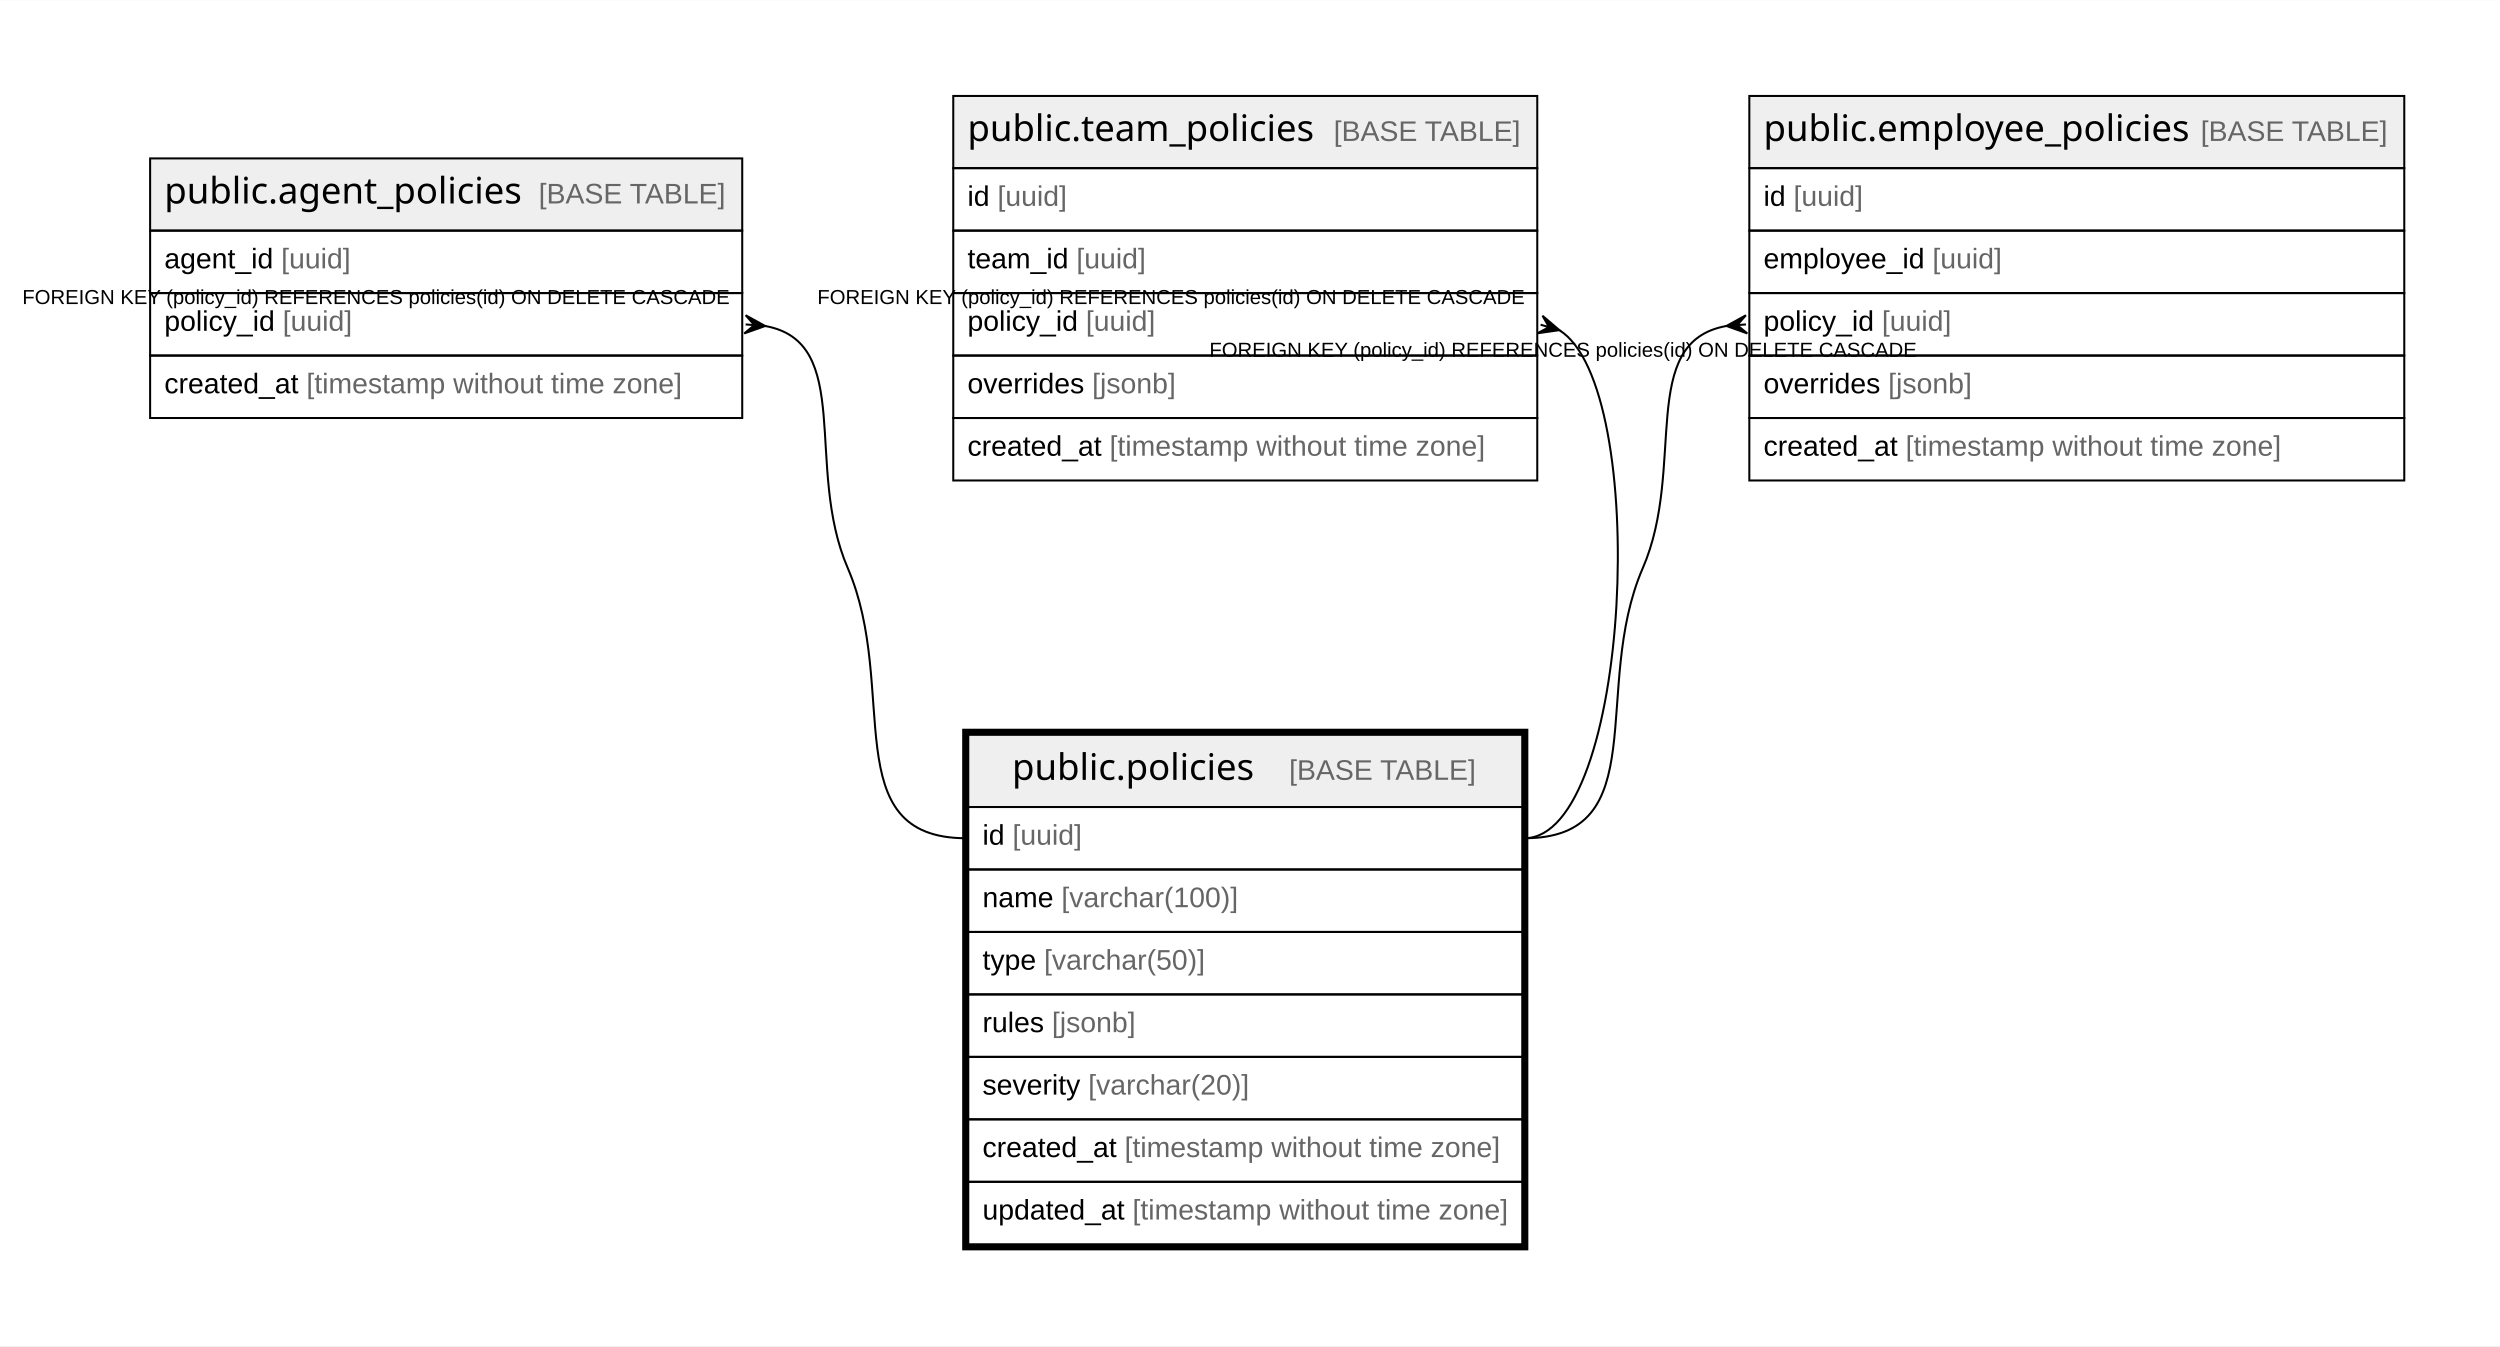
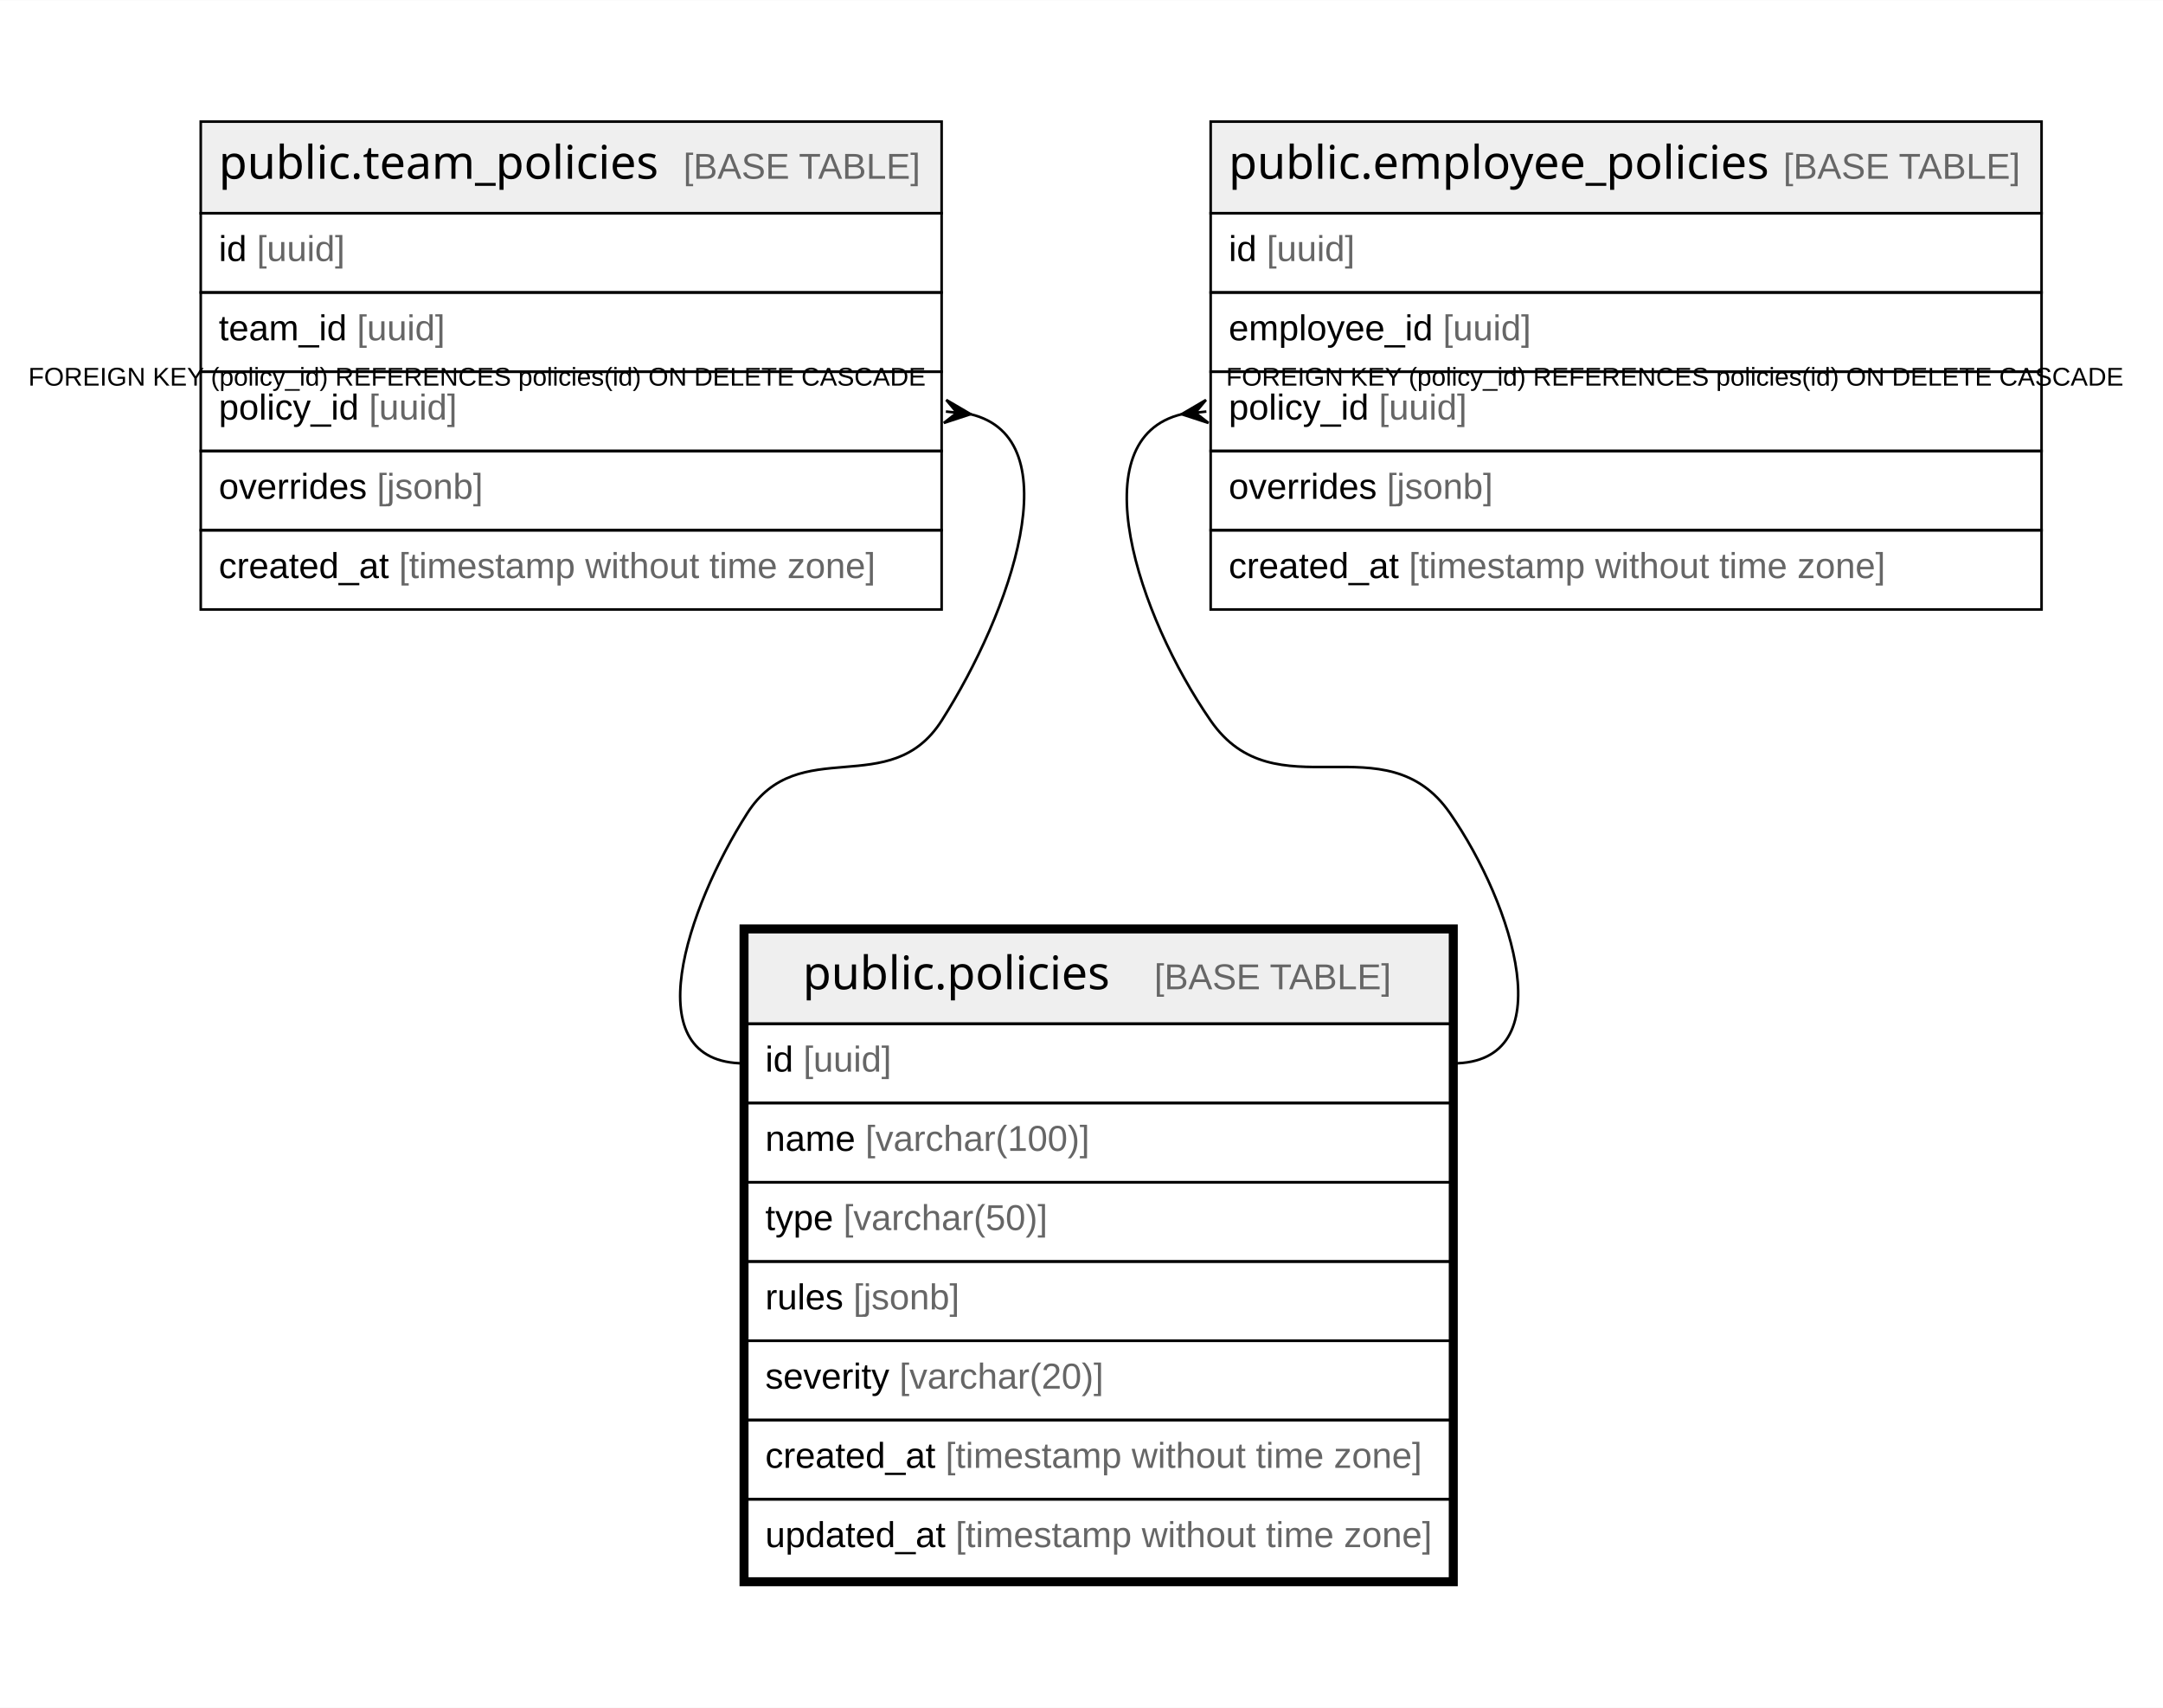
- <svg xmlns="http://www.w3.org/2000/svg" width="1233pt" height="664pt" viewBox="0.00 0.00 1232.66 663.60">
+ <svg xmlns="http://www.w3.org/2000/svg" width="841pt" height="664pt" viewBox="0.00 0.00 840.66 663.60">
  <g id="graph0" class="graph" transform="scale(1 1) rotate(0) translate(4 659.6)">
-     <polygon fill="white" stroke="none" points="-4,4 -4,-659.6 1228.66,-659.6 1228.66,4 -4,4" />
+     <polygon fill="white" stroke="none" points="-4,4 -4,-659.6 836.66,-659.6 836.66,4 -4,4" />
    <g id="node1" class="node">
-       <polygon fill="#efefef" stroke="none" points="473.42,-261.8 473.42,-297.4 746.57,-297.4 746.57,-261.8 473.42,-261.8" />
-       <polygon fill="none" stroke="black" points="473.42,-261.8 473.42,-297.4 746.57,-297.4 746.57,-261.8 473.42,-261.8" />
-       <text text-anchor="start" x="495.01" y="-275.2" font-family="Arial Bold" font-size="18.00">public.policies</text>
-       <text text-anchor="start" x="600.49" y="-275.2" font-family="Arial" font-size="14.00">    </text>
-       <text text-anchor="start" x="631.61" y="-275.2" font-family="Arial" font-size="14.00" fill="#666666">[BASE TABLE]</text>
-       <polygon fill="none" stroke="black" points="473.42,-231 473.42,-261.8 746.57,-261.8 746.57,-231 473.42,-231" />
-       <text text-anchor="start" x="480.42" y="-243.2" font-family="Arial" font-size="14.00">id </text>
-       <text text-anchor="start" x="495.21" y="-243.2" font-family="Arial" font-size="14.00" fill="#666666">[uuid]</text>
-       <polygon fill="none" stroke="black" points="473.42,-200.2 473.42,-231 746.57,-231 746.57,-200.2 473.42,-200.2" />
-       <text text-anchor="start" x="480.42" y="-212.4" font-family="Arial" font-size="14.00">name </text>
-       <text text-anchor="start" x="519.33" y="-212.4" font-family="Arial" font-size="14.00" fill="#666666">[varchar(100)]</text>
-       <polygon fill="none" stroke="black" points="473.42,-169.4 473.42,-200.2 746.57,-200.2 746.57,-169.4 473.42,-169.4" />
-       <text text-anchor="start" x="480.42" y="-181.6" font-family="Arial" font-size="14.00">type </text>
-       <text text-anchor="start" x="510.78" y="-181.6" font-family="Arial" font-size="14.00" fill="#666666">[varchar(50)]</text>
-       <polygon fill="none" stroke="black" points="473.42,-138.6 473.42,-169.4 746.57,-169.4 746.57,-138.6 473.42,-138.6" />
-       <text text-anchor="start" x="480.42" y="-150.8" font-family="Arial" font-size="14.00">rules </text>
-       <text text-anchor="start" x="514.66" y="-150.8" font-family="Arial" font-size="14.00" fill="#666666">[jsonb]</text>
-       <polygon fill="none" stroke="black" points="473.42,-107.8 473.42,-138.6 746.57,-138.6 746.57,-107.8 473.42,-107.8" />
-       <text text-anchor="start" x="480.42" y="-120" font-family="Arial" font-size="14.00">severity </text>
-       <text text-anchor="start" x="532.55" y="-120" font-family="Arial" font-size="14.00" fill="#666666">[varchar(20)]</text>
-       <polygon fill="none" stroke="black" points="473.42,-77 473.42,-107.8 746.57,-107.8 746.57,-77 473.42,-77" />
-       <text text-anchor="start" x="480.42" y="-89.2" font-family="Arial" font-size="14.00">created_at </text>
-       <text text-anchor="start" x="550.47" y="-89.2" font-family="Arial" font-size="14.00" fill="#666666">[timestamp without time zone]</text>
-       <polygon fill="none" stroke="black" points="473.42,-46.2 473.42,-77 746.57,-77 746.57,-46.2 473.42,-46.2" />
-       <text text-anchor="start" x="480.42" y="-58.4" font-family="Arial" font-size="14.00">updated_at </text>
-       <text text-anchor="start" x="554.38" y="-58.4" font-family="Arial" font-size="14.00" fill="#666666">[timestamp without time zone]</text>
-       <polygon fill="none" stroke="black" stroke-width="3" points="471.92,-44.7 471.92,-298.9 748.07,-298.9 748.07,-44.7 471.92,-44.7" />
+       <polygon fill="#efefef" stroke="none" points="286.42,-261.8 286.42,-297.4 559.57,-297.4 559.57,-261.8 286.42,-261.8" />
+       <polygon fill="none" stroke="black" points="286.42,-261.8 286.42,-297.4 559.57,-297.4 559.57,-261.8 286.42,-261.8" />
+       <text text-anchor="start" x="308.01" y="-275.2" font-family="Arial Bold" font-size="18.00">public.policies</text>
+       <text text-anchor="start" x="413.49" y="-275.2" font-family="Arial" font-size="14.00">    </text>
+       <text text-anchor="start" x="444.61" y="-275.2" font-family="Arial" font-size="14.00" fill="#666666">[BASE TABLE]</text>
+       <polygon fill="none" stroke="black" points="286.42,-231 286.42,-261.8 559.57,-261.8 559.57,-231 286.42,-231" />
+       <text text-anchor="start" x="293.42" y="-243.2" font-family="Arial" font-size="14.00">id </text>
+       <text text-anchor="start" x="308.21" y="-243.2" font-family="Arial" font-size="14.00" fill="#666666">[uuid]</text>
+       <polygon fill="none" stroke="black" points="286.42,-200.2 286.42,-231 559.57,-231 559.57,-200.2 286.42,-200.2" />
+       <text text-anchor="start" x="293.42" y="-212.4" font-family="Arial" font-size="14.00">name </text>
+       <text text-anchor="start" x="332.33" y="-212.4" font-family="Arial" font-size="14.00" fill="#666666">[varchar(100)]</text>
+       <polygon fill="none" stroke="black" points="286.42,-169.4 286.42,-200.2 559.57,-200.2 559.57,-169.4 286.42,-169.4" />
+       <text text-anchor="start" x="293.42" y="-181.6" font-family="Arial" font-size="14.00">type </text>
+       <text text-anchor="start" x="323.78" y="-181.6" font-family="Arial" font-size="14.00" fill="#666666">[varchar(50)]</text>
+       <polygon fill="none" stroke="black" points="286.42,-138.6 286.42,-169.4 559.57,-169.4 559.57,-138.6 286.42,-138.6" />
+       <text text-anchor="start" x="293.42" y="-150.8" font-family="Arial" font-size="14.00">rules </text>
+       <text text-anchor="start" x="327.66" y="-150.8" font-family="Arial" font-size="14.00" fill="#666666">[jsonb]</text>
+       <polygon fill="none" stroke="black" points="286.42,-107.8 286.42,-138.6 559.57,-138.6 559.57,-107.8 286.42,-107.8" />
+       <text text-anchor="start" x="293.42" y="-120" font-family="Arial" font-size="14.00">severity </text>
+       <text text-anchor="start" x="345.55" y="-120" font-family="Arial" font-size="14.00" fill="#666666">[varchar(20)]</text>
+       <polygon fill="none" stroke="black" points="286.42,-77 286.42,-107.8 559.57,-107.8 559.57,-77 286.42,-77" />
+       <text text-anchor="start" x="293.42" y="-89.2" font-family="Arial" font-size="14.00">created_at </text>
+       <text text-anchor="start" x="363.47" y="-89.2" font-family="Arial" font-size="14.00" fill="#666666">[timestamp without time zone]</text>
+       <polygon fill="none" stroke="black" points="286.42,-46.2 286.42,-77 559.57,-77 559.57,-46.2 286.42,-46.2" />
+       <text text-anchor="start" x="293.42" y="-58.4" font-family="Arial" font-size="14.00">updated_at </text>
+       <text text-anchor="start" x="367.38" y="-58.4" font-family="Arial" font-size="14.00" fill="#666666">[timestamp without time zone]</text>
+       <polygon fill="none" stroke="black" stroke-width="3" points="284.92,-44.7 284.92,-298.9 561.07,-298.9 561.07,-44.7 284.92,-44.7" />
    </g>
    <g id="node2" class="node">
-       <polygon fill="#efefef" stroke="none" points="70.02,-546 70.02,-581.6 361.97,-581.6 361.97,-546 70.02,-546" />
-       <polygon fill="none" stroke="black" points="70.02,-546 70.02,-581.6 361.97,-581.6 361.97,-546 70.02,-546" />
-       <text text-anchor="start" x="77.02" y="-559.4" font-family="Arial Bold" font-size="18.00">public.agent_policies</text>
-       <text text-anchor="start" x="230.48" y="-559.4" font-family="Arial" font-size="14.00">    </text>
-       <text text-anchor="start" x="261.6" y="-559.4" font-family="Arial" font-size="14.00" fill="#666666">[BASE TABLE]</text>
-       <polygon fill="none" stroke="black" points="70.02,-515.2 70.02,-546 361.97,-546 361.97,-515.2 70.02,-515.2" />
-       <text text-anchor="start" x="77.02" y="-527.4" font-family="Arial" font-size="14.00">agent_id </text>
-       <text text-anchor="start" x="134.63" y="-527.4" font-family="Arial" font-size="14.00" fill="#666666">[uuid]</text>
-       <polygon fill="none" stroke="black" points="70.02,-484.4 70.02,-515.2 361.97,-515.2 361.97,-484.4 70.02,-484.4" />
-       <text text-anchor="start" x="77.02" y="-496.6" font-family="Arial" font-size="14.00">policy_id </text>
-       <text text-anchor="start" x="135.39" y="-496.6" font-family="Arial" font-size="14.00" fill="#666666">[uuid]</text>
-       <polygon fill="none" stroke="black" points="70.02,-453.6 70.02,-484.4 361.97,-484.4 361.97,-453.6 70.02,-453.6" />
-       <text text-anchor="start" x="77.02" y="-465.8" font-family="Arial" font-size="14.00">created_at </text>
-       <text text-anchor="start" x="147.07" y="-465.8" font-family="Arial" font-size="14.00" fill="#666666">[timestamp without time zone]</text>
+       <polygon fill="#efefef" stroke="none" points="74.02,-576.8 74.02,-612.4 361.97,-612.4 361.97,-576.8 74.02,-576.8" />
+       <polygon fill="none" stroke="black" points="74.02,-576.8 74.02,-612.4 361.97,-612.4 361.97,-576.8 74.02,-576.8" />
+       <text text-anchor="start" x="81.02" y="-590.2" font-family="Arial Bold" font-size="18.00">public.team_policies</text>
+       <text text-anchor="start" x="230.48" y="-590.2" font-family="Arial" font-size="14.00">    </text>
+       <text text-anchor="start" x="261.6" y="-590.2" font-family="Arial" font-size="14.00" fill="#666666">[BASE TABLE]</text>
+       <polygon fill="none" stroke="black" points="74.02,-546 74.02,-576.8 361.97,-576.8 361.97,-546 74.02,-546" />
+       <text text-anchor="start" x="81.02" y="-558.2" font-family="Arial" font-size="14.00">id </text>
+       <text text-anchor="start" x="95.81" y="-558.2" font-family="Arial" font-size="14.00" fill="#666666">[uuid]</text>
+       <polygon fill="none" stroke="black" points="74.02,-515.2 74.02,-546 361.97,-546 361.97,-515.2 74.02,-515.2" />
+       <text text-anchor="start" x="81.02" y="-527.4" font-family="Arial" font-size="14.00">team_id </text>
+       <text text-anchor="start" x="134.72" y="-527.4" font-family="Arial" font-size="14.00" fill="#666666">[uuid]</text>
+       <polygon fill="none" stroke="black" points="74.02,-484.4 74.02,-515.2 361.97,-515.2 361.97,-484.4 74.02,-484.4" />
+       <text text-anchor="start" x="81.02" y="-496.6" font-family="Arial" font-size="14.00">policy_id </text>
+       <text text-anchor="start" x="139.39" y="-496.6" font-family="Arial" font-size="14.00" fill="#666666">[uuid]</text>
+       <polygon fill="none" stroke="black" points="74.02,-453.6 74.02,-484.4 361.97,-484.4 361.97,-453.6 74.02,-453.6" />
+       <text text-anchor="start" x="81.02" y="-465.8" font-family="Arial" font-size="14.00">overrides </text>
+       <text text-anchor="start" x="142.49" y="-465.8" font-family="Arial" font-size="14.00" fill="#666666">[jsonb]</text>
+       <polygon fill="none" stroke="black" points="74.02,-422.8 74.02,-453.6 361.97,-453.6 361.97,-422.8 74.02,-422.8" />
+       <text text-anchor="start" x="81.02" y="-435" font-family="Arial" font-size="14.00">created_at </text>
+       <text text-anchor="start" x="151.07" y="-435" font-family="Arial" font-size="14.00" fill="#666666">[timestamp without time zone]</text>
    </g>
    <g id="edge1" class="edge">
-       <path fill="none" stroke="black" d="M373.13,-498.99C417.36,-491.23 392.48,-429.45 414,-379.6 439.61,-320.25 407.78,-246.4 472.42,-246.4" />
-       <polygon fill="black" stroke="black" points="373.27,-498.98 362.94,-495.29 367.95,-499.4 363.64,-499.75 363.64,-499.75 363.64,-499.75 367.95,-499.4 363.66,-504.26 373.27,-498.98" />
+       <path fill="none" stroke="black" d="M373.09,-498.72C412.76,-489.38 388.66,-421.49 361.97,-379.6 341.99,-348.23 306.44,-374.95 286.42,-343.6 263.18,-307.19 242.22,-246.4 285.42,-246.4" />
+       <polygon fill="black" stroke="black" points="373.25,-498.71 362.83,-495.29 367.94,-499.27 363.63,-499.73 363.63,-499.73 363.63,-499.73 367.94,-499.27 363.78,-504.24 373.25,-498.71" />
      <text text-anchor="start" x="7" y="-509.8" font-family="Arial" font-size="10.00">FOREIGN KEY (policy_id) REFERENCES policies(id) ON DELETE CASCADE</text>
    </g>
    <g id="node3" class="node">
-       <polygon fill="#efefef" stroke="none" points="466.02,-576.8 466.02,-612.4 753.97,-612.4 753.97,-576.8 466.02,-576.8" />
-       <polygon fill="none" stroke="black" points="466.02,-576.8 466.02,-612.4 753.97,-612.4 753.97,-576.8 466.02,-576.8" />
-       <text text-anchor="start" x="473.02" y="-590.2" font-family="Arial Bold" font-size="18.00">public.team_policies</text>
-       <text text-anchor="start" x="622.48" y="-590.2" font-family="Arial" font-size="14.00">    </text>
-       <text text-anchor="start" x="653.6" y="-590.2" font-family="Arial" font-size="14.00" fill="#666666">[BASE TABLE]</text>
-       <polygon fill="none" stroke="black" points="466.02,-546 466.02,-576.8 753.97,-576.8 753.97,-546 466.02,-546" />
-       <text text-anchor="start" x="473.02" y="-558.2" font-family="Arial" font-size="14.00">id </text>
-       <text text-anchor="start" x="487.81" y="-558.2" font-family="Arial" font-size="14.00" fill="#666666">[uuid]</text>
-       <polygon fill="none" stroke="black" points="466.02,-515.2 466.02,-546 753.97,-546 753.97,-515.2 466.02,-515.2" />
-       <text text-anchor="start" x="473.02" y="-527.4" font-family="Arial" font-size="14.00">team_id </text>
-       <text text-anchor="start" x="526.72" y="-527.4" font-family="Arial" font-size="14.00" fill="#666666">[uuid]</text>
-       <polygon fill="none" stroke="black" points="466.02,-484.4 466.02,-515.2 753.97,-515.2 753.97,-484.4 466.02,-484.4" />
-       <text text-anchor="start" x="473.02" y="-496.6" font-family="Arial" font-size="14.00">policy_id </text>
-       <text text-anchor="start" x="531.39" y="-496.6" font-family="Arial" font-size="14.00" fill="#666666">[uuid]</text>
-       <polygon fill="none" stroke="black" points="466.02,-453.6 466.02,-484.4 753.97,-484.4 753.97,-453.6 466.02,-453.6" />
-       <text text-anchor="start" x="473.02" y="-465.8" font-family="Arial" font-size="14.00">overrides </text>
-       <text text-anchor="start" x="534.49" y="-465.8" font-family="Arial" font-size="14.00" fill="#666666">[jsonb]</text>
-       <polygon fill="none" stroke="black" points="466.02,-422.8 466.02,-453.6 753.97,-453.6 753.97,-422.8 466.02,-422.8" />
-       <text text-anchor="start" x="473.02" y="-435" font-family="Arial" font-size="14.00">created_at </text>
-       <text text-anchor="start" x="543.07" y="-435" font-family="Arial" font-size="14.00" fill="#666666">[timestamp without time zone]</text>
+       <polygon fill="#efefef" stroke="none" points="466.53,-576.8 466.53,-612.4 789.46,-612.4 789.46,-576.8 466.53,-576.8" />
+       <polygon fill="none" stroke="black" points="466.53,-576.8 466.53,-612.4 789.46,-612.4 789.46,-576.8 466.53,-576.8" />
+       <text text-anchor="start" x="473.53" y="-590.2" font-family="Arial Bold" font-size="18.00">public.employee_policies</text>
+       <text text-anchor="start" x="657.98" y="-590.2" font-family="Arial" font-size="14.00">    </text>
+       <text text-anchor="start" x="689.09" y="-590.2" font-family="Arial" font-size="14.00" fill="#666666">[BASE TABLE]</text>
+       <polygon fill="none" stroke="black" points="466.53,-546 466.53,-576.8 789.46,-576.8 789.46,-546 466.53,-546" />
+       <text text-anchor="start" x="473.53" y="-558.2" font-family="Arial" font-size="14.00">id </text>
+       <text text-anchor="start" x="488.31" y="-558.2" font-family="Arial" font-size="14.00" fill="#666666">[uuid]</text>
+       <polygon fill="none" stroke="black" points="466.53,-515.2 466.53,-546 789.46,-546 789.46,-515.2 466.53,-515.2" />
+       <text text-anchor="start" x="473.53" y="-527.4" font-family="Arial" font-size="14.00">employee_id </text>
+       <text text-anchor="start" x="556.8" y="-527.4" font-family="Arial" font-size="14.00" fill="#666666">[uuid]</text>
+       <polygon fill="none" stroke="black" points="466.53,-484.4 466.53,-515.2 789.46,-515.2 789.46,-484.4 466.53,-484.4" />
+       <text text-anchor="start" x="473.53" y="-496.6" font-family="Arial" font-size="14.00">policy_id </text>
+       <text text-anchor="start" x="531.89" y="-496.6" font-family="Arial" font-size="14.00" fill="#666666">[uuid]</text>
+       <polygon fill="none" stroke="black" points="466.53,-453.6 466.53,-484.4 789.46,-484.4 789.46,-453.6 466.53,-453.6" />
+       <text text-anchor="start" x="473.53" y="-465.8" font-family="Arial" font-size="14.00">overrides </text>
+       <text text-anchor="start" x="535" y="-465.8" font-family="Arial" font-size="14.00" fill="#666666">[jsonb]</text>
+       <polygon fill="none" stroke="black" points="466.53,-422.8 466.53,-453.6 789.46,-453.6 789.46,-422.8 466.53,-422.8" />
+       <text text-anchor="start" x="473.53" y="-435" font-family="Arial" font-size="14.00">created_at </text>
+       <text text-anchor="start" x="543.58" y="-435" font-family="Arial" font-size="14.00" fill="#666666">[timestamp without time zone]</text>
    </g>
    <g id="edge2" class="edge">
-       <path fill="none" stroke="black" d="M764.79,-496.95C810.19,-469.11 800.38,-246.4 747.57,-246.4" />
-       <polygon fill="black" stroke="black" points="764.9,-496.92 754.04,-495.38 759.77,-498.41 755.61,-499.61 755.61,-499.61 755.61,-499.61 759.77,-498.41 756.54,-504.03 764.9,-496.92" />
-       <text text-anchor="start" x="399" y="-509.8" font-family="Arial" font-size="10.00">FOREIGN KEY (policy_id) REFERENCES policies(id) ON DELETE CASCADE</text>
-     </g>
-     <g id="node4" class="node">
-       <polygon fill="#efefef" stroke="none" points="858.53,-576.8 858.53,-612.4 1181.46,-612.4 1181.46,-576.8 858.53,-576.8" />
-       <polygon fill="none" stroke="black" points="858.53,-576.8 858.53,-612.4 1181.46,-612.4 1181.46,-576.8 858.53,-576.8" />
-       <text text-anchor="start" x="865.53" y="-590.2" font-family="Arial Bold" font-size="18.00">public.employee_policies</text>
-       <text text-anchor="start" x="1049.98" y="-590.2" font-family="Arial" font-size="14.00">    </text>
-       <text text-anchor="start" x="1081.09" y="-590.2" font-family="Arial" font-size="14.00" fill="#666666">[BASE TABLE]</text>
-       <polygon fill="none" stroke="black" points="858.53,-546 858.53,-576.8 1181.46,-576.8 1181.46,-546 858.53,-546" />
-       <text text-anchor="start" x="865.53" y="-558.2" font-family="Arial" font-size="14.00">id </text>
-       <text text-anchor="start" x="880.31" y="-558.2" font-family="Arial" font-size="14.00" fill="#666666">[uuid]</text>
-       <polygon fill="none" stroke="black" points="858.53,-515.2 858.53,-546 1181.46,-546 1181.46,-515.2 858.53,-515.2" />
-       <text text-anchor="start" x="865.53" y="-527.4" font-family="Arial" font-size="14.00">employee_id </text>
-       <text text-anchor="start" x="948.8" y="-527.4" font-family="Arial" font-size="14.00" fill="#666666">[uuid]</text>
-       <polygon fill="none" stroke="black" points="858.53,-484.4 858.53,-515.2 1181.46,-515.2 1181.46,-484.4 858.53,-484.4" />
-       <text text-anchor="start" x="865.53" y="-496.6" font-family="Arial" font-size="14.00">policy_id </text>
-       <text text-anchor="start" x="923.89" y="-496.6" font-family="Arial" font-size="14.00" fill="#666666">[uuid]</text>
-       <polygon fill="none" stroke="black" points="858.53,-453.6 858.53,-484.4 1181.46,-484.4 1181.46,-453.6 858.53,-453.6" />
-       <text text-anchor="start" x="865.53" y="-465.8" font-family="Arial" font-size="14.00">overrides </text>
-       <text text-anchor="start" x="927" y="-465.8" font-family="Arial" font-size="14.00" fill="#666666">[jsonb]</text>
-       <polygon fill="none" stroke="black" points="858.53,-422.8 858.53,-453.6 1181.46,-453.6 1181.46,-422.8 858.53,-422.8" />
-       <text text-anchor="start" x="865.53" y="-435" font-family="Arial" font-size="14.00">created_at </text>
-       <text text-anchor="start" x="935.58" y="-435" font-family="Arial" font-size="14.00" fill="#666666">[timestamp without time zone]</text>
-     </g>
-     <g id="edge3" class="edge">
-       <path fill="none" stroke="black" d="M847.35,-498.99C803.02,-491.24 827.63,-429.49 806,-379.6 780.28,-320.29 812.21,-246.4 747.57,-246.4" />
-       <polygon fill="black" stroke="black" points="847.23,-498.98 856.84,-504.26 852.54,-499.4 856.86,-499.75 856.86,-499.75 856.86,-499.75 852.54,-499.4 857.55,-495.29 847.23,-498.98" />
-       <text text-anchor="start" x="592.3" y="-483.8" font-family="Arial" font-size="10.00">FOREIGN KEY (policy_id) REFERENCES policies(id) ON DELETE CASCADE</text>
+       <path fill="none" stroke="black" d="M455.38,-498.71C415.52,-489.24 438.28,-420.45 466.53,-379.6 491.74,-343.13 534.32,-380.04 559.57,-343.6 584.17,-308.09 603.77,-246.4 560.57,-246.4" />
+       <polygon fill="black" stroke="black" points="455.25,-498.69 464.71,-504.24 460.56,-499.26 464.86,-499.73 464.86,-499.73 464.86,-499.73 460.56,-499.26 465.68,-495.29 455.25,-498.69" />
+       <text text-anchor="start" x="472.53" y="-509.8" font-family="Arial" font-size="10.00">FOREIGN KEY (policy_id) REFERENCES policies(id) ON DELETE CASCADE</text>
    </g>
  </g>
</svg>
